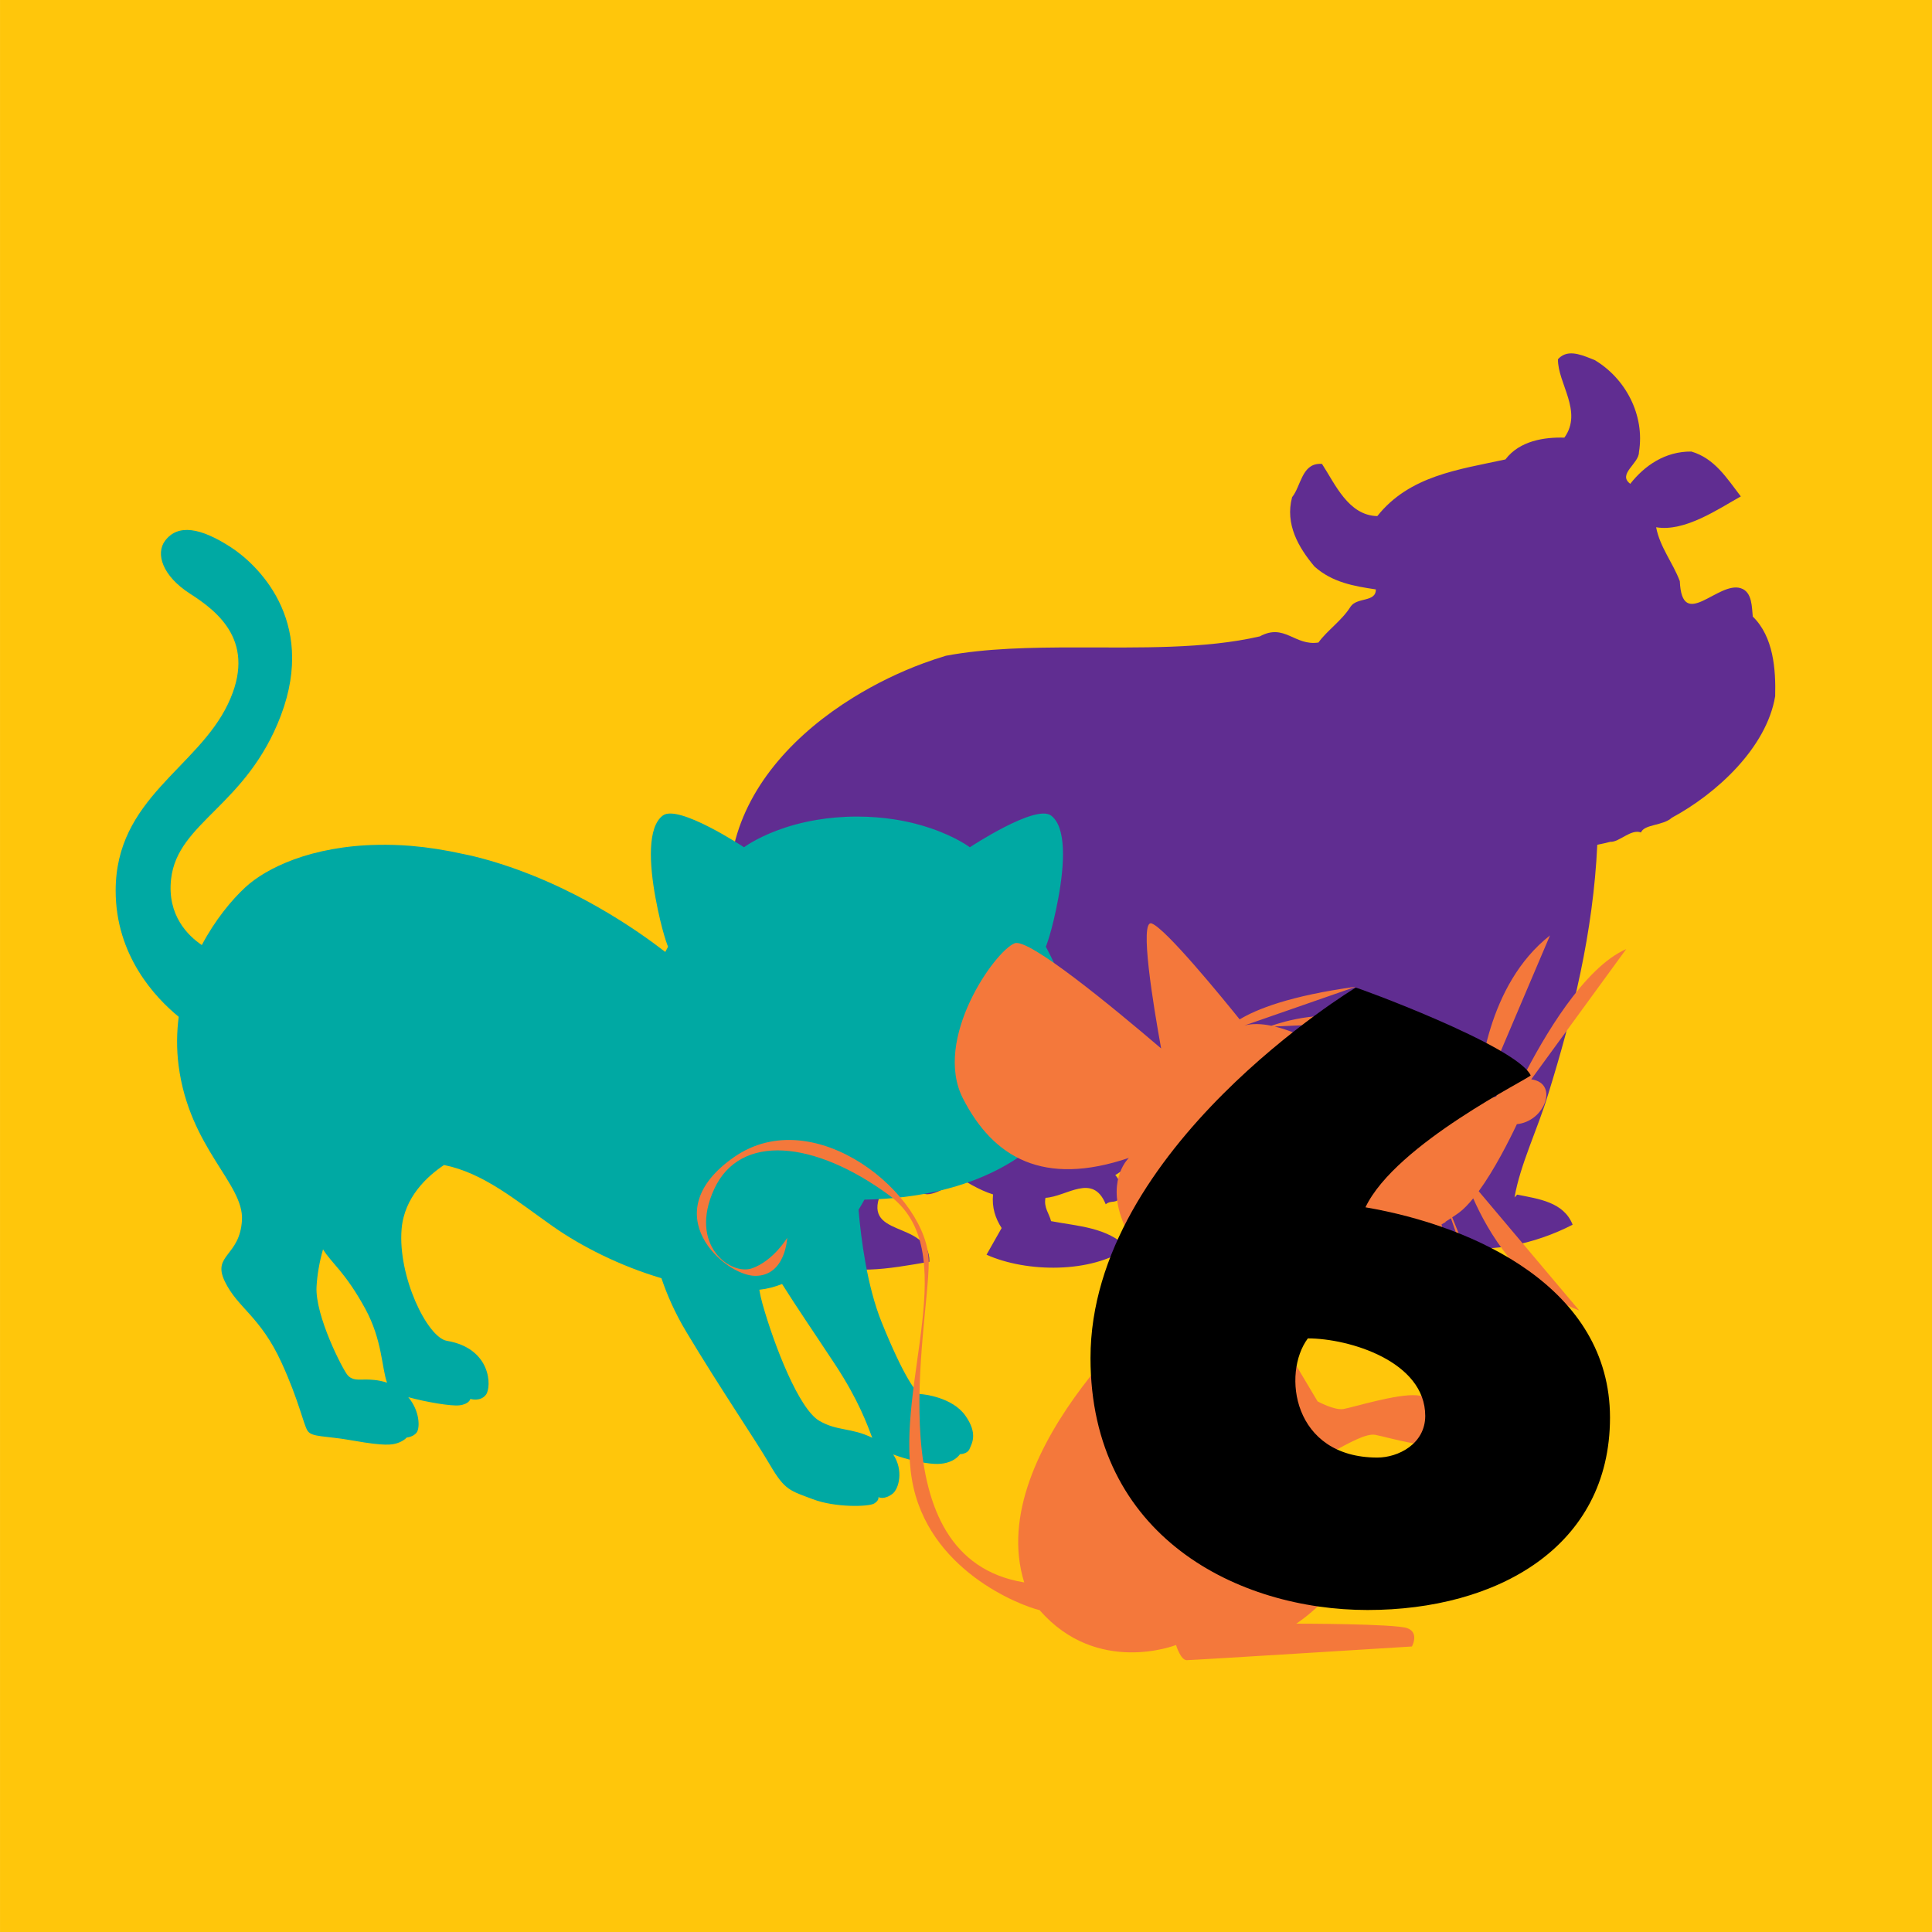
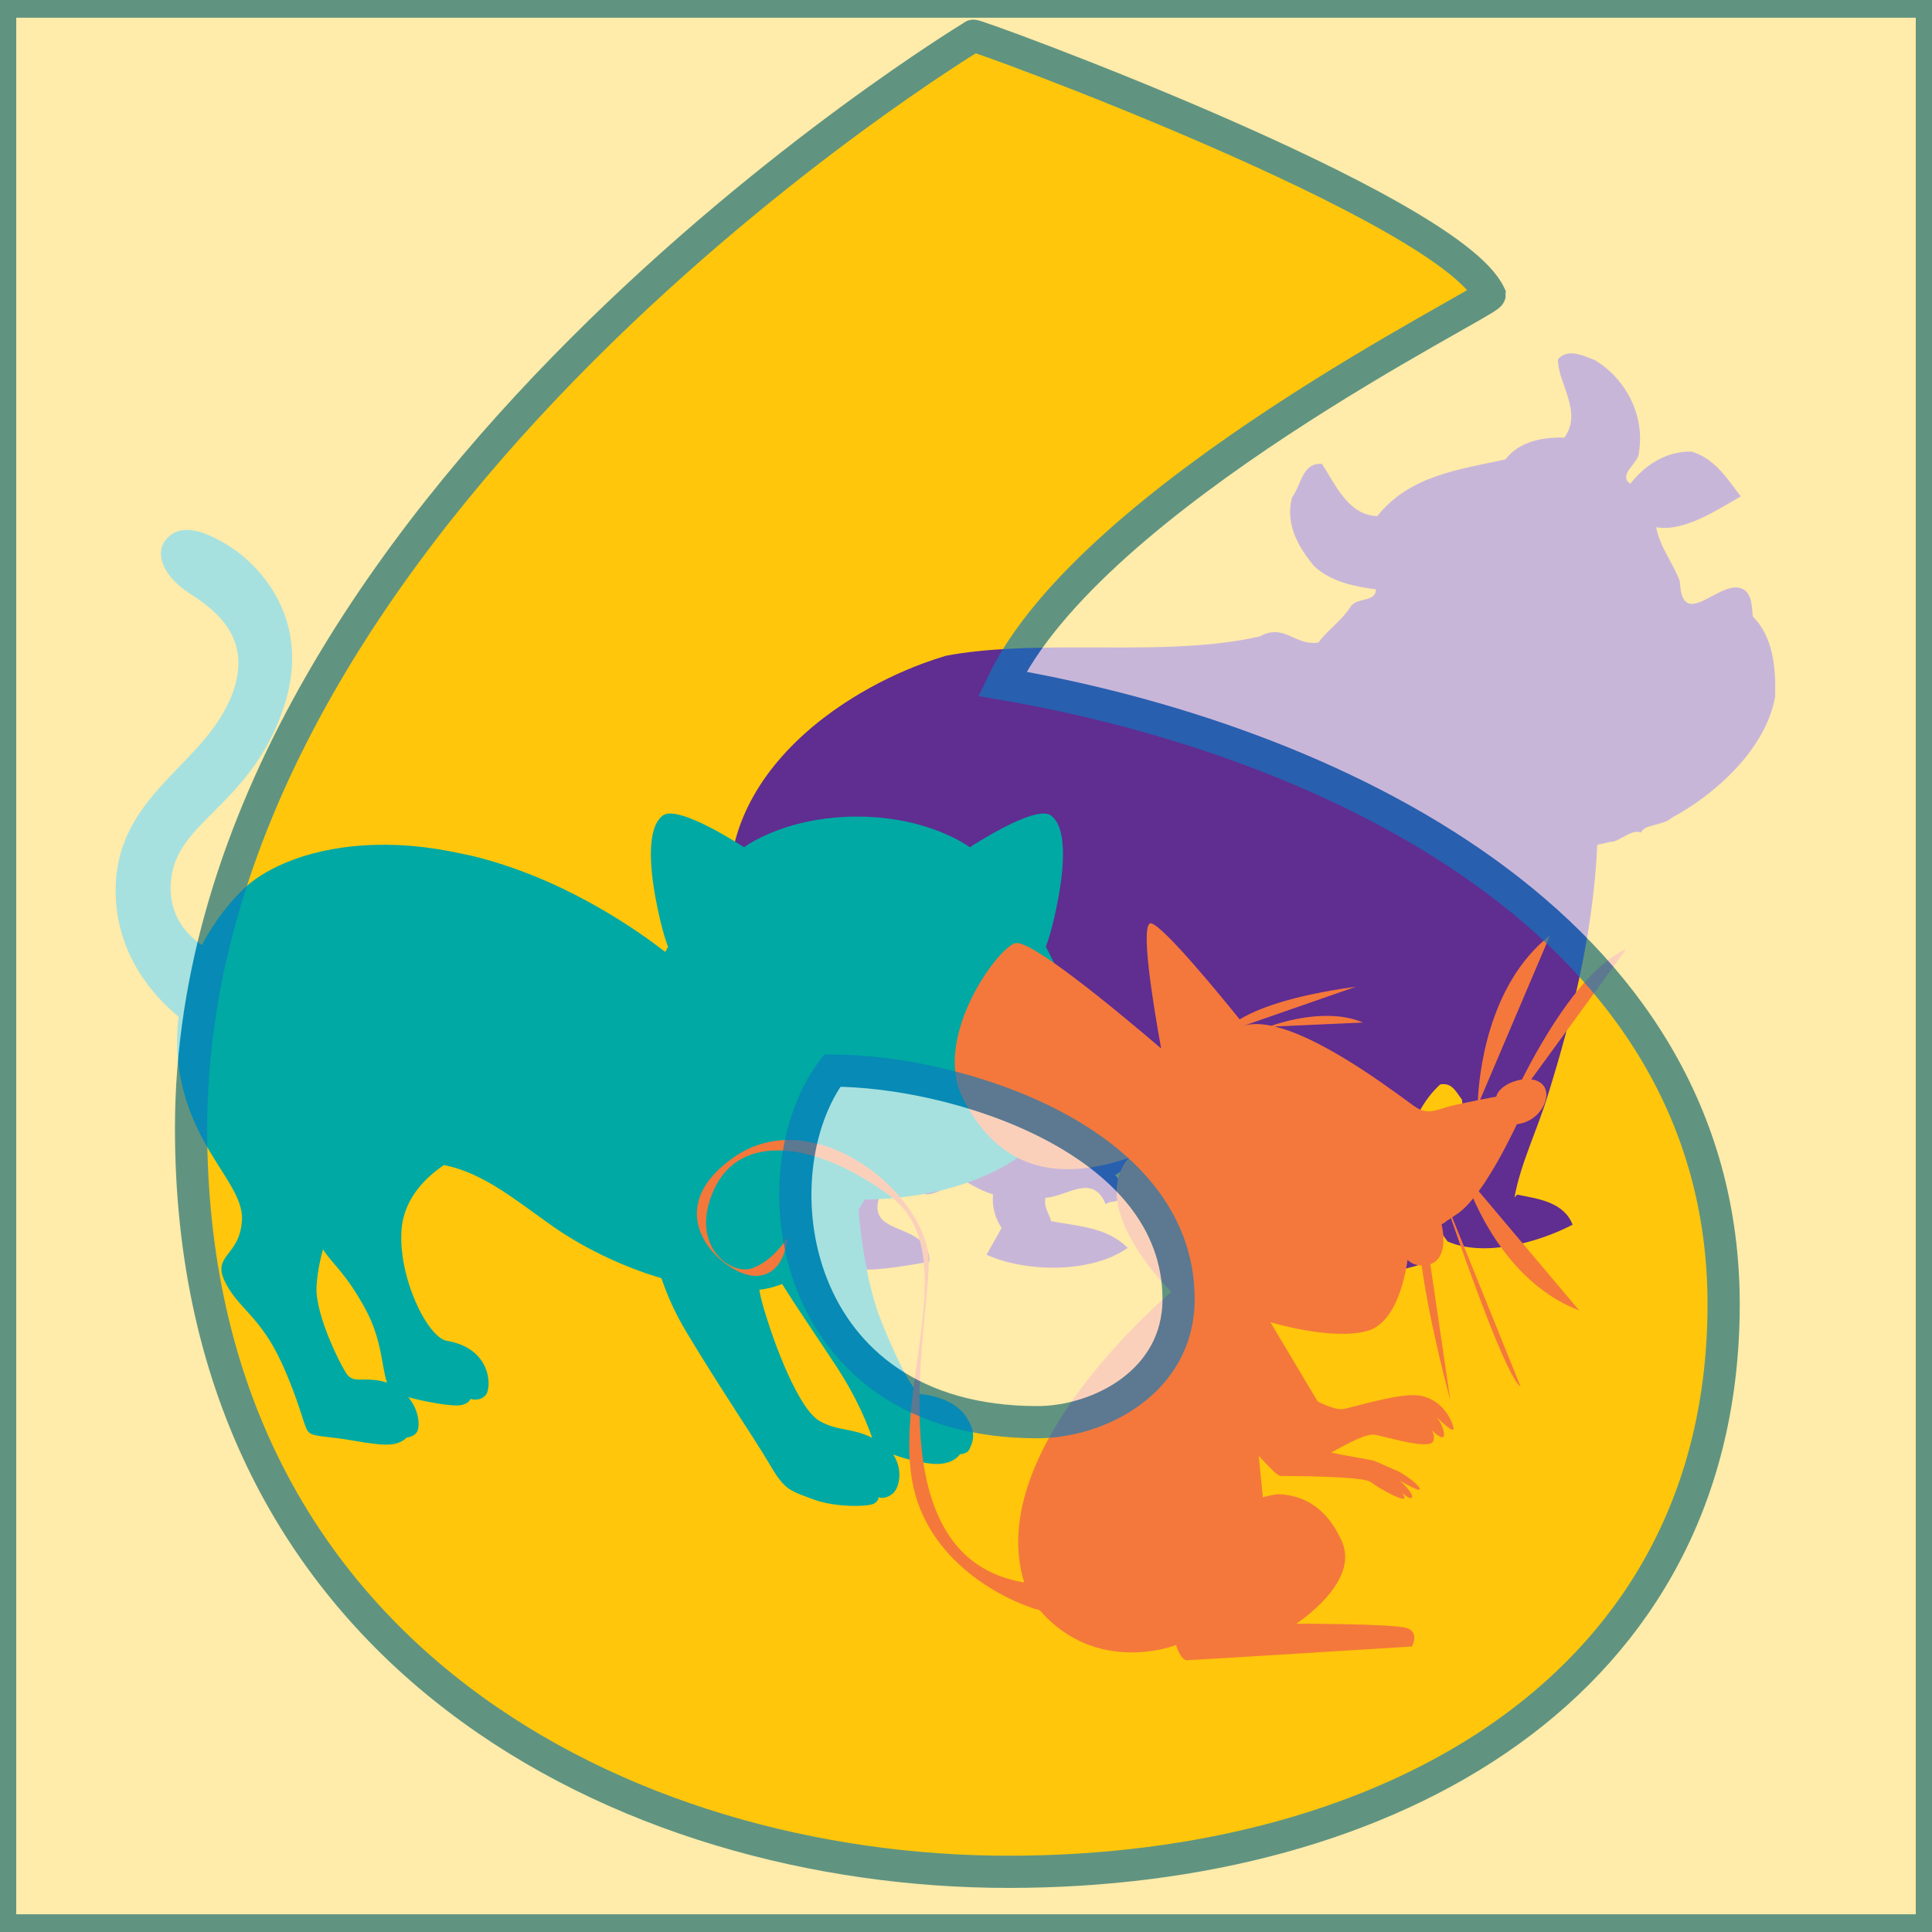
<svg xmlns="http://www.w3.org/2000/svg" version="1.1" id="Capa_1" x="0px" y="0px" width="120px" height="120px" viewBox="0 0 120 120" enable-background="new 0 0 120 120" xml:space="preserve">
  <rect x="0.001" fill="#FFC60B" width="119.999" height="120" />
-   <path fill="#602D91" d="M108.868,38.296c-0.063-0.538-0.015-1.527-0.741-1.759c-1.416-0.466-3.654,2.711-3.791-0.44  c-0.438-1.164-1.234-2.105-1.471-3.349c1.781,0.311,3.908-1.163,5.26-1.915c-0.877-1.141-1.62-2.356-3.07-2.787  c-1.631-0.014-2.906,0.871-3.797,2.004c-0.813-0.601,0.545-1.251,0.54-1.963c0.384-2.33-0.86-4.606-2.755-5.725  c-0.625-0.241-1.479-0.66-2.085-0.221c-0.067,0.048-0.132,0.104-0.19,0.173c-0.021,1.496,1.566,3.244,0.398,4.868  c-1.225-0.036-2.775,0.184-3.661,1.354c-2.886,0.629-5.956,1-7.958,3.52c-1.802-0.04-2.621-1.998-3.436-3.242  c-0.06-0.006-0.112-0.004-0.164-0.003c-1.098,0.038-1.146,1.394-1.693,2.071c-0.449,1.687,0.408,3.134,1.389,4.304  c1.106,0.994,2.479,1.225,3.813,1.423c0.01,0.814-1.162,0.47-1.568,1.069c-0.533,0.862-1.488,1.507-1.996,2.23  c-1.479,0.23-2.105-1.22-3.643-0.381c-3.42,0.79-7.453,0.688-11.405,0.686c-2.821,0-5.604,0.05-8.093,0.517  c-0.454,0.136-0.915,0.291-1.38,0.461c-1.475,0.543-2.977,1.268-4.399,2.149c-3.466,2.149-6.458,5.26-7.38,9.161  c-0.544,2.358,0.847,4.691,3.076,5.611l0.34-0.011c0.81,5.743,1.631,11.892,2.445,17.836c-0.595,0.524-1.217,1.326-1.053,2.305  c2.471,1.015,4.697,0.576,7.329,0.128c0.024-2.681-4.448-1.364-2.91-4.496c0.455-0.69,0.189-1.7,0.917-2.298  c0.289-0.045,0.504-0.029,0.68,0.02c0.07,0.045,0.154,0.084,0.248,0.117c0.926,0.682-0.463,3.246,1.752,2.229l0.785-1.006  c0.793,0.451,1.588,0.975,2.479,1.252c-0.08,0.816,0.145,1.487,0.533,2.088l-0.938,1.656c2.476,1.114,6.513,1.166,8.771-0.425  c-1.291-1.284-3.057-1.336-4.761-1.659c-0.116-0.473-0.466-0.836-0.349-1.449c1.318-0.069,2.939-1.575,3.742,0.4  c0.398-0.314,0.646,0.051,0.969-0.537c0.021-0.474-0.063-0.945-0.375-1.275c1.766-1.104,4.023-2.728,4.572-4.848  c2.231-0.229,4.646,0.006,6.545,1.103c1.416,2.063,1.67,5.041,1.365,7.457c-0.393,0.553-1.229,0.918-1.104,1.659  c2.744,1.106,5.555,0.959,8.307-0.067c-0.039-0.169,0.063-0.239,0.16-0.347c-0.809-0.959-1.545-1.818-2.68-2.364  c0.347-1.496,0.535-3.099,0.957-4.586c0.389-1.364,0.973-2.636,2.062-3.64c0.743-0.125,0.961,0.445,1.351,0.944  c0.315,2.771-0.121,5.259-1.104,7.524l-0.175-0.166c-0.36,0.486,0.097,1.052,0.38,1.451c2.233,0.984,5.563,0.109,7.771-1.039  c-0.55-1.408-2.115-1.603-3.445-1.868l-0.164,0.175c0.349-2.043,1.438-4.245,2.087-6.4c1.547-4.979,2.799-10.055,3.053-15.506  c0.274-0.053,0.547-0.112,0.812-0.183c0.545,0.037,1.278-0.817,1.902-0.58c0.21-0.52,1.37-0.411,1.92-0.917  c2.739-1.472,5.876-4.323,6.415-7.544C110.303,41.579,110.158,39.551,108.868,38.296z" />
-   <path fill="#00A9A3" d="M66.656,62.954c-0.19-0.687-0.424-1.338-0.655-1.918c-0.526-1.311-1.043-2.231-1.043-2.231  s0.388-0.921,0.776-3.024c0.389-2.104,0.517-4.404-0.453-5.127c-0.969-0.723-5.042,1.972-5.042,1.972s-0.824-0.627-2.376-1.162  c-0.646-0.224-1.416-0.431-2.31-0.569c-0.703-0.109-1.48-0.176-2.327-0.176c-0.914,0-1.74,0.08-2.482,0.203  c-0.994,0.166-1.832,0.413-2.508,0.669c-1.322,0.503-2.023,1.034-2.023,1.034s-4.073-2.695-5.043-1.972  c-0.97,0.723-0.841,3.023-0.453,5.127c0.39,2.104,0.776,3.024,0.776,3.024s-0.065,0.118-0.171,0.323  c-0.415-0.321-0.951-0.72-1.601-1.167c-0.55-0.378-1.18-0.786-1.876-1.204c-0.862-0.519-1.828-1.05-2.879-1.554  c-0.654-0.313-1.342-0.617-2.057-0.898c-0.533-0.21-1.081-0.409-1.643-0.591c-0.599-0.196-1.212-0.375-1.839-0.527  c-0.203-0.051-0.397-0.086-0.596-0.13c-1.156-0.258-2.256-0.429-3.286-0.516c-0.731-0.06-1.425-0.078-2.089-0.065  c-1.019,0.017-1.956,0.115-2.814,0.27c-0.882,0.159-1.676,0.376-2.381,0.635c-1.345,0.494-2.369,1.123-3.033,1.741  c-0.844,0.784-1.865,2.015-2.693,3.578c-0.833-0.561-2.171-1.833-1.907-4.114c0.41-3.539,4.689-4.513,6.821-10.152  c2.267-6-1.6-9.466-3.111-10.444c-1.876-1.215-3.288-1.466-4.087-0.4c-0.595,0.792-0.178,2.178,1.556,3.289  c1.752,1.124,4.177,3.021,2.354,6.844c-1.911,4.009-6.977,5.866-6.977,11.599c0,4.03,2.455,6.639,3.916,7.835  c-0.124,0.959-0.143,1.975-0.006,3.033c0.667,5.131,4.067,7.33,3.935,9.597c-0.134,2.269-1.867,2.135-1.067,3.802  c0.8,1.667,2.201,2.15,3.533,5.066c1.066,2.332,1.348,3.791,1.6,4.201c0.268,0.432,1.034,0.299,2.9,0.633  c1.867,0.33,2.367,0.267,2.733,0.13c0.367-0.13,0.534-0.331,0.534-0.331s0.433-0.033,0.632-0.333c0.188-0.28,0.19-1.308-0.535-2.173  c1.147,0.313,2.655,0.563,3.162,0.508c0.626-0.068,0.695-0.4,0.695-0.4s0.625,0.2,0.973-0.268c0.348-0.469,0.348-2.872-2.433-3.34  c-1.212-0.205-3.058-4-2.811-6.948c0.165-1.968,1.583-3.269,2.634-3.972c2.467,0.498,4.45,2.188,6.781,3.826  c1.76,1.234,4.17,2.451,6.723,3.205c0.336,0.994,0.824,2.133,1.542,3.328c2.2,3.666,4.268,6.666,5.2,8.266  c0.933,1.602,1.267,1.602,2.666,2.134c1.4,0.532,3.467,0.468,3.801,0.269c0.334-0.201,0.266-0.402,0.266-0.402  s0.334,0.201,0.867-0.197c0.417-0.313,0.707-1.479,0.053-2.452c0.812,0.31,1.855,0.547,2.547,0.586c1.201,0.066,1.6-0.603,1.6-0.603  s0.466,0,0.6-0.334c0.133-0.329,0.534-0.932-0.267-2.063c-0.801-1.137-2.6-1.334-2.798-1.334c-0.201,0-1.002-1.001-2.401-4.468  c-0.907-2.245-1.28-5.187-1.433-6.979c0.137-0.227,0.258-0.438,0.365-0.631c6.986-0.123,11.008-2.982,12.593-5.779  c0.378-0.668,0.616-1.33,0.728-1.951c0.006-0.026,0.012-0.055,0.016-0.08C67.212,65.525,67.002,64.189,66.656,62.954z   M22.695,85.686c-0.433,0-0.799,0.065-1.099-0.266c-0.3-0.335-2.034-3.701-1.935-5.502c0.041-0.732,0.176-1.527,0.403-2.32  c0.522,0.86,1.363,1.387,2.617,3.678c1.074,1.968,1.02,3.678,1.36,4.605C23.475,85.689,22.954,85.686,22.695,85.686z M50.893,88.253  c-1.268-0.731-2.799-4.667-3.533-7.267c-0.088-0.313-0.152-0.604-0.197-0.877c0.493-0.053,0.965-0.178,1.414-0.357  c0.902,1.438,2.072,3.143,3.316,5.033c1.453,2.212,1.994,3.759,2.285,4.518C52.88,88.664,52.017,88.902,50.893,88.253z" />
-   <path fill="#F4783B" d="M94.217,69.822c0.014-0.002,0.021,0,0.035-0.002c1.512-0.18,2.313-1.955,1.422-2.577  c-0.158-0.111-0.355-0.177-0.566-0.202l5.899-8.091c-2.616,1.144-5.12,5.428-6.478,8.103c-0.728,0.104-1.461,0.53-1.596,1.059  c-0.248,0.05-0.608,0.117-1,0.195l4.34-10.206c-3.916,3.07-4.418,8.816-4.479,10.233c-0.667,0.137-1.383,0.284-1.733,0.372  c-0.756,0.188-1.321,0.567-2.078,0.094c-0.627-0.39-5.418-4.228-8.813-5.042l5.488-0.246c-2.154-0.925-4.973-0.05-5.688,0.199  c-0.619-0.126-1.189-0.146-1.669-0.016L77.3,63.693l6.914-2.405c-4.104,0.558-6.185,1.403-7.216,2.028  c-1.059-1.315-4.583-5.636-5.463-5.958c-0.788-0.287,0.105,5.124,0.585,7.763c-2.978-2.545-8.222-6.87-9.095-6.533  c-1.229,0.473-5.104,5.956-3.212,9.644c1.891,3.687,5.009,5.482,10.304,3.687c0,0-1.324,1.229-0.475,3.687  c0.853,2.459,3.121,4.634,3.121,4.634s-11.74,9.729-9.147,18.047c-9.25-1.509-5.931-15.777-5.931-19.892  c0-4.16-7.088-10.021-12.098-6.521c-5.01,3.496-0.568,7.372,1.323,7.372c1.89,0,1.985-2.363,1.985-2.363s-0.852,1.419-2.175,1.891  c-1.323,0.475-3.971-1.416-2.363-4.914c1.606-3.496,6.239-3.024,10.87,0.379c4.632,3.402,0.379,11.625,1.418,17.677  c0.965,5.608,6.723,7.806,7.93,8.094c3.569,4.103,8.47,2.164,8.47,2.164s0.285,0.942,0.662,0.942c0.379,0,13.99-0.85,13.99-0.85  s0.15-0.271,0.146-0.559c-0.004-0.223-0.1-0.453-0.43-0.577c-0.756-0.282-6.899-0.282-6.899-0.282s3.971-2.553,2.836-5.104  c-1.136-2.556-2.902-2.873-3.875-2.933c-0.3-0.019-1.039,0.188-1.039,0.188l-0.252-2.571c0.598,0.619,1.121,1.248,1.385,1.248  c0.379,0,5.104,0,5.578,0.379c0.473,0.377,2.174,1.323,2.08,0.944c-0.023-0.095-0.072-0.185-0.129-0.265  c0.262,0.218,0.551,0.414,0.602,0.265c0.095-0.283-0.758-1.039-0.758-1.039s1.418,0.851,1.229,0.472  c-0.188-0.377-1.229-1.039-1.512-1.133c-0.284-0.096-1.04-0.475-1.324-0.568c-0.23-0.078-1.604-0.28-2.661-0.508  c1.083-0.574,2.175-1.217,2.759-1.101c0.942,0.19,3.4,0.946,3.592,0.38c0.094-0.283,0-0.518-0.117-0.682  c0.33,0.312,0.844,0.727,0.777,0.207c-0.061-0.471-0.303-0.832-0.477-1.037c0.395,0.398,1.266,1.23,1.043,0.564  c-0.282-0.851-1.039-1.797-2.27-1.891c-1.229-0.098-3.971,0.757-4.537,0.854c-0.566,0.094-1.606-0.475-1.606-0.475l-2.931-4.918  c0,0,3.688,1.136,5.953,0.566c1.74-0.435,2.367-3.032,2.566-4.436c0.197,0.198,0.48,0.346,0.877,0.35  c0.508,3.744,1.78,8.375,1.78,8.375l-1.243-8.457c1.145-0.396,0.771-2.184,0.699-2.476c0.092-0.053,0.18-0.095,0.273-0.153  L89.756,75.9c0.119-0.072,0.24-0.149,0.365-0.232c1.076,3.115,3.486,9.902,4.328,10.464l-4.25-10.521  c0.142-0.094,0.277-0.184,0.426-0.293c0.285-0.211,0.582-0.521,0.879-0.887c0.893,2.034,2.896,5.541,6.587,6.967l-6.245-7.408  C92.813,72.666,93.725,70.863,94.217,69.822z" />
-   <path d="M67.733,84.347c0-13.062,16.471-23.002,16.471-23.002c-0.135-0.104,9.991,3.597,10.869,5.447  c0,0.157-8.371,4.229-10.262,8.196C91.63,76.152,100,80.011,100,88.049S92.979,100,84.946,100S67.733,95.451,67.733,84.347z   M88.524,87.943c0-3.385-4.726-4.813-7.291-4.813c-1.62,2.168-0.945,7.402,4.319,7.402C86.837,90.533,88.524,89.688,88.524,87.943z" />
+   <path fill="#602D91" d="M108.868,38.296c-0.063-0.538-0.015-1.527-0.741-1.759c-1.416-0.466-3.654,2.711-3.791-0.44  c-0.438-1.164-1.234-2.105-1.471-3.349c1.781,0.311,3.908-1.163,5.26-1.915c-0.877-1.141-1.62-2.356-3.07-2.787  c-1.631-0.014-2.906,0.871-3.797,2.004c-0.813-0.601,0.545-1.251,0.54-1.963c0.384-2.33-0.86-4.606-2.755-5.725  c-0.625-0.241-1.479-0.66-2.085-0.221c-0.067,0.048-0.132,0.104-0.19,0.173c-0.021,1.496,1.566,3.244,0.398,4.868  c-1.225-0.036-2.775,0.184-3.661,1.354c-2.886,0.629-5.956,1-7.958,3.52c-1.802-0.04-2.621-1.998-3.436-3.242  c-0.061-0.006-0.112-0.004-0.164-0.003c-1.098,0.038-1.146,1.394-1.693,2.071c-0.449,1.687,0.408,3.134,1.389,4.304  c1.106,0.994,2.479,1.225,3.813,1.423c0.01,0.814-1.162,0.47-1.567,1.069c-0.533,0.862-1.488,1.507-1.996,2.23  c-1.479,0.23-2.105-1.22-3.644-0.381c-3.42,0.79-7.453,0.688-11.405,0.686c-2.82,0-5.604,0.05-8.093,0.517  c-0.454,0.136-0.915,0.291-1.38,0.461c-1.475,0.543-2.977,1.268-4.399,2.149c-3.466,2.149-6.458,5.26-7.38,9.161  c-0.544,2.358,0.847,4.691,3.076,5.611l0.34-0.011c0.81,5.743,1.631,11.892,2.445,17.836c-0.595,0.523-1.217,1.326-1.053,2.305  c2.471,1.015,4.697,0.576,7.329,0.128c0.024-2.681-4.448-1.364-2.91-4.496c0.455-0.69,0.189-1.7,0.917-2.298  c0.289-0.045,0.504-0.029,0.68,0.02c0.07,0.045,0.154,0.084,0.248,0.117c0.926,0.682-0.463,3.246,1.752,2.229l0.785-1.006  c0.793,0.451,1.588,0.976,2.479,1.252c-0.08,0.816,0.146,1.487,0.533,2.088l-0.938,1.656c2.476,1.114,6.513,1.166,8.771-0.425  c-1.291-1.284-3.057-1.336-4.761-1.659c-0.116-0.473-0.467-0.836-0.35-1.449c1.318-0.068,2.939-1.574,3.742,0.4  c0.398-0.314,0.646,0.051,0.969-0.537c0.021-0.474-0.063-0.945-0.375-1.275c1.767-1.104,4.023-2.728,4.572-4.848  c2.231-0.229,4.646,0.006,6.545,1.104c1.416,2.063,1.67,5.041,1.365,7.457c-0.393,0.553-1.229,0.918-1.104,1.658  c2.744,1.106,5.555,0.959,8.307-0.066c-0.039-0.169,0.063-0.239,0.16-0.348c-0.809-0.959-1.545-1.817-2.68-2.363  c0.347-1.496,0.535-3.1,0.957-4.586c0.389-1.364,0.973-2.637,2.062-3.641c0.743-0.125,0.961,0.445,1.351,0.944  c0.315,2.771-0.121,5.259-1.104,7.524l-0.176-0.166c-0.359,0.486,0.098,1.052,0.381,1.451c2.232,0.983,5.563,0.108,7.771-1.039  c-0.551-1.408-2.115-1.604-3.445-1.868l-0.164,0.175c0.349-2.043,1.438-4.245,2.087-6.4c1.547-4.979,2.799-10.055,3.053-15.506  c0.274-0.053,0.547-0.112,0.812-0.183c0.545,0.037,1.278-0.817,1.902-0.58c0.21-0.52,1.37-0.411,1.92-0.917  c2.739-1.472,5.877-4.323,6.415-7.544C110.303,41.579,110.158,39.551,108.868,38.296z" />
+   <path fill="#00A9A3" d="M66.656,62.954c-0.19-0.687-0.424-1.338-0.655-1.918c-0.526-1.311-1.043-2.231-1.043-2.231  s0.388-0.921,0.776-3.024c0.389-2.104,0.517-4.404-0.453-5.127c-0.969-0.723-5.042,1.972-5.042,1.972s-0.824-0.627-2.376-1.162  c-0.646-0.224-1.416-0.431-2.31-0.569c-0.703-0.109-1.48-0.176-2.327-0.176c-0.914,0-1.74,0.08-2.482,0.203  c-0.994,0.166-1.832,0.413-2.508,0.669c-1.322,0.503-2.023,1.034-2.023,1.034s-4.073-2.695-5.043-1.972  c-0.97,0.723-0.841,3.023-0.453,5.127c0.39,2.104,0.776,3.024,0.776,3.024s-0.065,0.118-0.171,0.323  c-0.415-0.321-0.951-0.72-1.601-1.167c-0.55-0.378-1.18-0.786-1.876-1.204c-0.862-0.519-1.828-1.05-2.879-1.554  c-0.654-0.313-1.342-0.617-2.057-0.898c-0.533-0.21-1.081-0.409-1.643-0.591c-0.599-0.196-1.212-0.375-1.839-0.527  c-0.203-0.051-0.397-0.086-0.596-0.13c-1.156-0.258-2.256-0.429-3.286-0.516c-0.731-0.06-1.425-0.078-2.089-0.065  c-1.019,0.017-1.956,0.115-2.814,0.27c-0.882,0.159-1.676,0.376-2.381,0.635c-1.345,0.494-2.369,1.123-3.033,1.741  c-0.844,0.784-1.865,2.015-2.693,3.578c-0.833-0.561-2.171-1.833-1.907-4.114c0.41-3.539,4.689-4.513,6.821-10.152  c2.267-6-1.6-9.466-3.111-10.444c-1.876-1.215-3.288-1.466-4.087-0.4c-0.595,0.792-0.178,2.178,1.556,3.289  c1.752,1.124,4.177,3.021,2.354,6.844c-1.911,4.009-6.977,5.866-6.977,11.599c0,4.03,2.455,6.639,3.916,7.835  c-0.124,0.959-0.143,1.975-0.006,3.033c0.667,5.131,4.067,7.33,3.935,9.597c-0.134,2.269-1.867,2.135-1.067,3.802  c0.8,1.667,2.201,2.15,3.533,5.066c1.066,2.332,1.348,3.791,1.6,4.201c0.268,0.432,1.034,0.299,2.9,0.633  c1.867,0.33,2.367,0.267,2.733,0.13c0.367-0.13,0.534-0.331,0.534-0.331s0.433-0.033,0.632-0.333c0.188-0.28,0.19-1.308-0.535-2.173  c1.147,0.313,2.655,0.563,3.162,0.508c0.626-0.068,0.695-0.4,0.695-0.4s0.625,0.2,0.973-0.268c0.348-0.469,0.348-2.872-2.433-3.34  c-1.212-0.205-3.058-4-2.811-6.948c0.165-1.968,1.583-3.269,2.634-3.972c2.467,0.498,4.45,2.188,6.781,3.826  c1.76,1.233,4.17,2.451,6.723,3.205c0.336,0.994,0.824,2.133,1.542,3.328c2.2,3.666,4.268,6.666,5.2,8.266  c0.933,1.602,1.267,1.602,2.666,2.134c1.4,0.532,3.467,0.468,3.801,0.269c0.334-0.201,0.266-0.402,0.266-0.402  s0.334,0.201,0.867-0.196c0.417-0.313,0.707-1.479,0.053-2.452c0.812,0.311,1.855,0.547,2.547,0.586  c1.201,0.066,1.6-0.604,1.6-0.604s0.466,0,0.6-0.334c0.133-0.328,0.534-0.932-0.267-2.063c-0.801-1.137-2.6-1.334-2.798-1.334  c-0.201,0-1.002-1.001-2.401-4.468c-0.907-2.245-1.28-5.187-1.433-6.979c0.137-0.227,0.258-0.438,0.365-0.631  c6.986-0.123,11.008-2.981,12.593-5.779c0.378-0.668,0.616-1.33,0.728-1.95c0.006-0.026,0.012-0.056,0.016-0.08  C67.212,65.525,67.002,64.189,66.656,62.954z M22.695,85.686c-0.433,0-0.799,0.065-1.099-0.266c-0.3-0.335-2.034-3.701-1.935-5.502  c0.041-0.732,0.176-1.527,0.403-2.32c0.522,0.86,1.363,1.387,2.617,3.678c1.074,1.969,1.02,3.679,1.36,4.605  C23.475,85.689,22.954,85.686,22.695,85.686z M50.893,88.253c-1.268-0.731-2.799-4.667-3.533-7.267  c-0.088-0.313-0.152-0.604-0.197-0.877c0.493-0.053,0.965-0.178,1.414-0.357c0.902,1.438,2.072,3.143,3.316,5.033  c1.453,2.212,1.994,3.759,2.285,4.518C52.88,88.664,52.017,88.902,50.893,88.253z" />
+   <path fill="#F4783B" d="M94.217,69.822c0.014-0.002,0.021,0,0.035-0.002c1.512-0.18,2.313-1.955,1.422-2.577  c-0.158-0.111-0.355-0.177-0.566-0.202l5.899-8.091c-2.616,1.144-5.12,5.428-6.478,8.103c-0.729,0.104-1.461,0.53-1.596,1.059  c-0.248,0.051-0.608,0.117-1,0.195l4.34-10.206c-3.916,3.07-4.418,8.816-4.479,10.233c-0.667,0.137-1.383,0.284-1.733,0.372  c-0.756,0.188-1.32,0.567-2.078,0.094c-0.627-0.39-5.418-4.228-8.813-5.042l5.488-0.246c-2.154-0.925-4.973-0.05-5.688,0.199  c-0.619-0.126-1.189-0.146-1.67-0.016L77.3,63.693l6.914-2.405c-4.104,0.558-6.185,1.403-7.216,2.028  c-1.059-1.315-4.583-5.636-5.463-5.958c-0.788-0.287,0.105,5.125,0.585,7.763c-2.978-2.545-8.222-6.87-9.095-6.533  c-1.229,0.473-5.104,5.956-3.212,9.645c1.891,3.687,5.009,5.481,10.304,3.687c0,0-1.324,1.229-0.475,3.687  c0.853,2.459,3.121,4.635,3.121,4.635s-11.74,9.729-9.147,18.047c-9.25-1.51-5.931-15.777-5.931-19.893  c0-4.16-7.088-10.021-12.098-6.521c-5.01,3.496-0.568,7.372,1.323,7.372c1.89,0,1.985-2.363,1.985-2.363s-0.852,1.419-2.175,1.891  c-1.323,0.476-3.971-1.416-2.363-4.914c1.606-3.495,6.239-3.023,10.87,0.38c4.632,3.401,0.379,11.625,1.418,17.677  c0.965,5.607,6.723,7.807,7.93,8.094c3.569,4.104,8.47,2.164,8.47,2.164s0.285,0.942,0.662,0.942c0.379,0,13.99-0.851,13.99-0.851  s0.15-0.271,0.146-0.559c-0.004-0.223-0.1-0.453-0.43-0.577c-0.756-0.282-6.899-0.282-6.899-0.282s3.971-2.553,2.836-5.104  c-1.136-2.557-2.901-2.873-3.875-2.934c-0.3-0.019-1.039,0.188-1.039,0.188l-0.252-2.571c0.599,0.619,1.121,1.248,1.385,1.248  c0.38,0,5.104,0,5.578,0.379c0.474,0.377,2.174,1.323,2.08,0.944c-0.022-0.095-0.071-0.185-0.129-0.265  c0.262,0.218,0.551,0.414,0.603,0.265c0.095-0.283-0.759-1.039-0.759-1.039s1.418,0.851,1.229,0.472  c-0.188-0.377-1.229-1.039-1.512-1.133c-0.284-0.096-1.04-0.475-1.324-0.568c-0.229-0.078-1.604-0.279-2.661-0.508  c1.083-0.574,2.176-1.217,2.76-1.101c0.941,0.19,3.399,0.946,3.592,0.38c0.094-0.283,0-0.518-0.117-0.682  c0.33,0.312,0.844,0.727,0.777,0.207c-0.062-0.471-0.304-0.832-0.478-1.037c0.396,0.398,1.267,1.23,1.043,0.564  c-0.282-0.852-1.039-1.798-2.271-1.892c-1.229-0.099-3.971,0.757-4.537,0.854c-0.565,0.094-1.605-0.476-1.605-0.476l-2.931-4.918  c0,0,3.688,1.136,5.952,0.565c1.74-0.435,2.367-3.031,2.566-4.436c0.197,0.198,0.48,0.346,0.877,0.35  c0.508,3.744,1.78,8.375,1.78,8.375l-1.243-8.457c1.145-0.396,0.771-2.184,0.699-2.476c0.092-0.053,0.18-0.095,0.273-0.153  L89.756,75.9c0.119-0.072,0.24-0.149,0.365-0.232c1.076,3.115,3.486,9.902,4.328,10.464l-4.25-10.521  c0.142-0.094,0.277-0.185,0.426-0.293c0.285-0.211,0.582-0.521,0.879-0.887c0.893,2.033,2.896,5.541,6.587,6.967l-6.245-7.408  C92.813,72.666,93.725,70.863,94.217,69.822z" />
+   <path opacity="0.65" fill="#FFFFFF" stroke="#0B7ABF" stroke-width="2" stroke-miterlimit="10" enable-background="new    " d="  M51.692,66.496c-4.781,6.396-2.789,21.838,12.742,21.838c3.791,0,8.77-2.496,8.77-7.641C73.203,70.707,59.256,66.496,51.692,66.496z  " />
+   <path opacity="0.65" fill="#FFFFFF" stroke="#0B7ABF" stroke-width="2" stroke-miterlimit="10" enable-background="new    " d="  M0.008,0.101v119.798h119.984V0.101H0.008z M62.643,116.262c-23.7,0-50.776-13.42-50.776-46.182  c0-38.529,48.593-67.854,48.593-67.854c-0.401-0.307,29.476,10.608,32.066,16.071c0,0.46-24.697,12.471-30.277,24.178  c20.117,3.437,44.809,14.818,44.809,38.53C107.057,104.717,86.344,116.262,62.643,116.262z" />
</svg>
